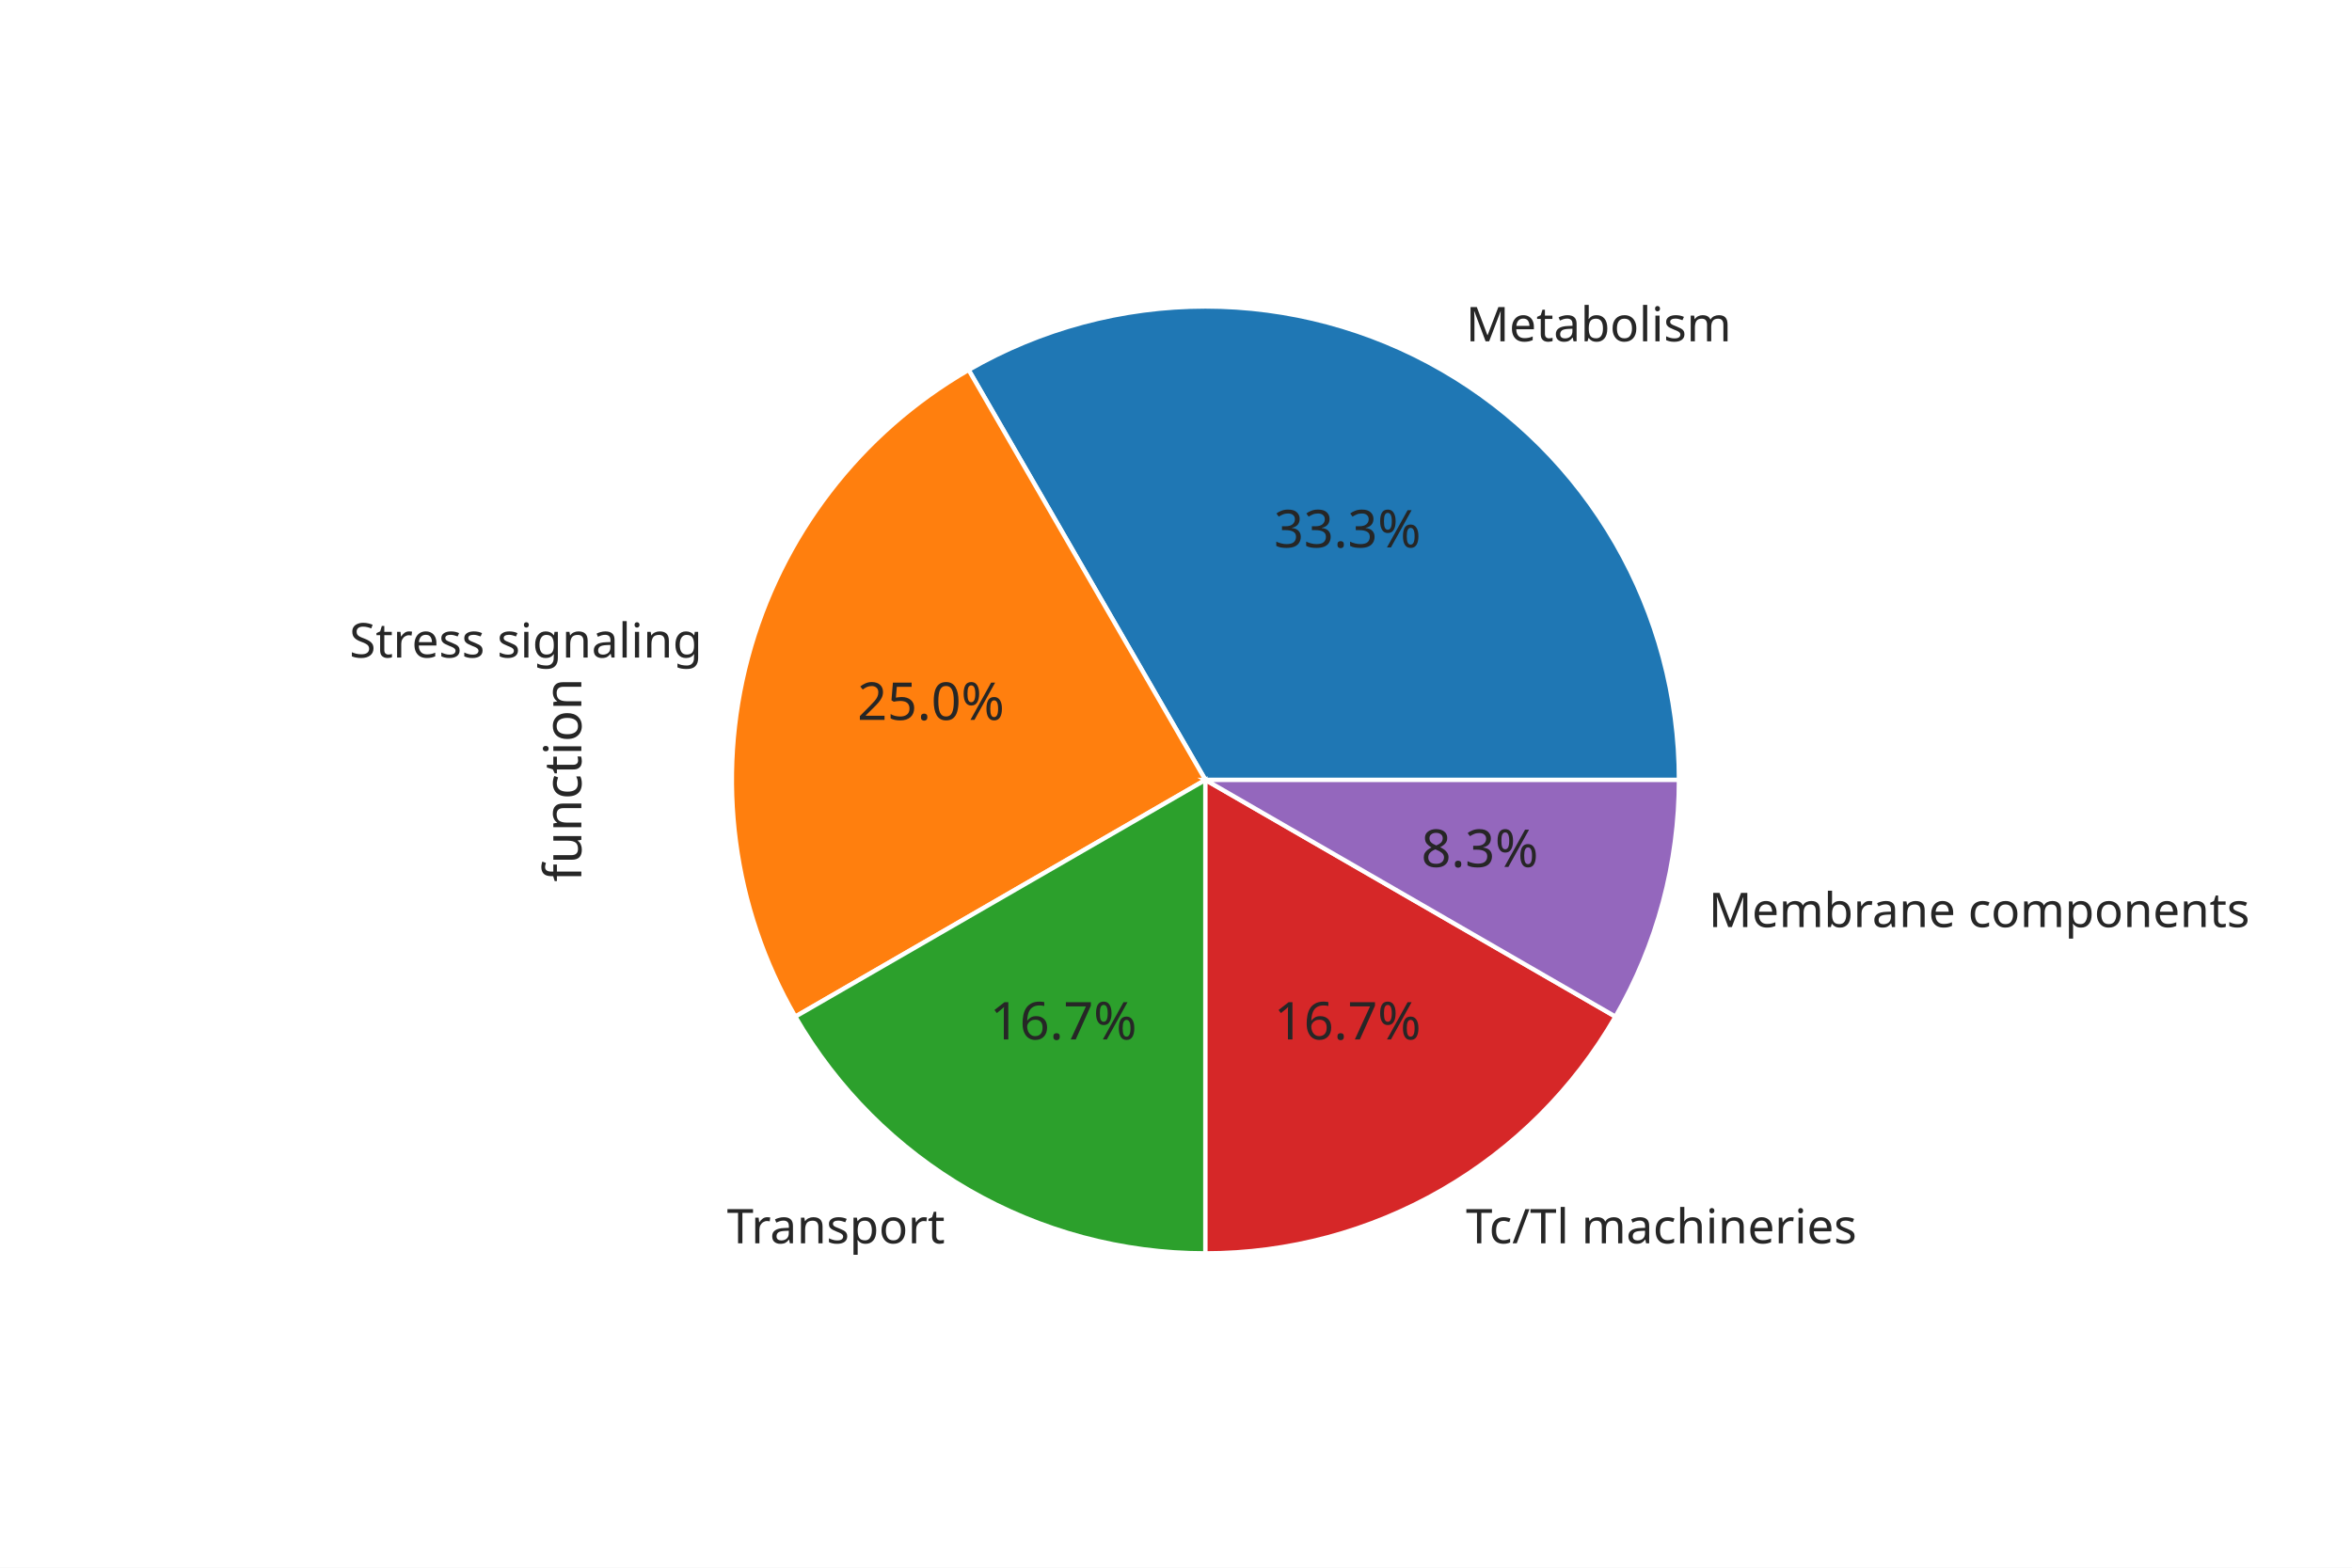
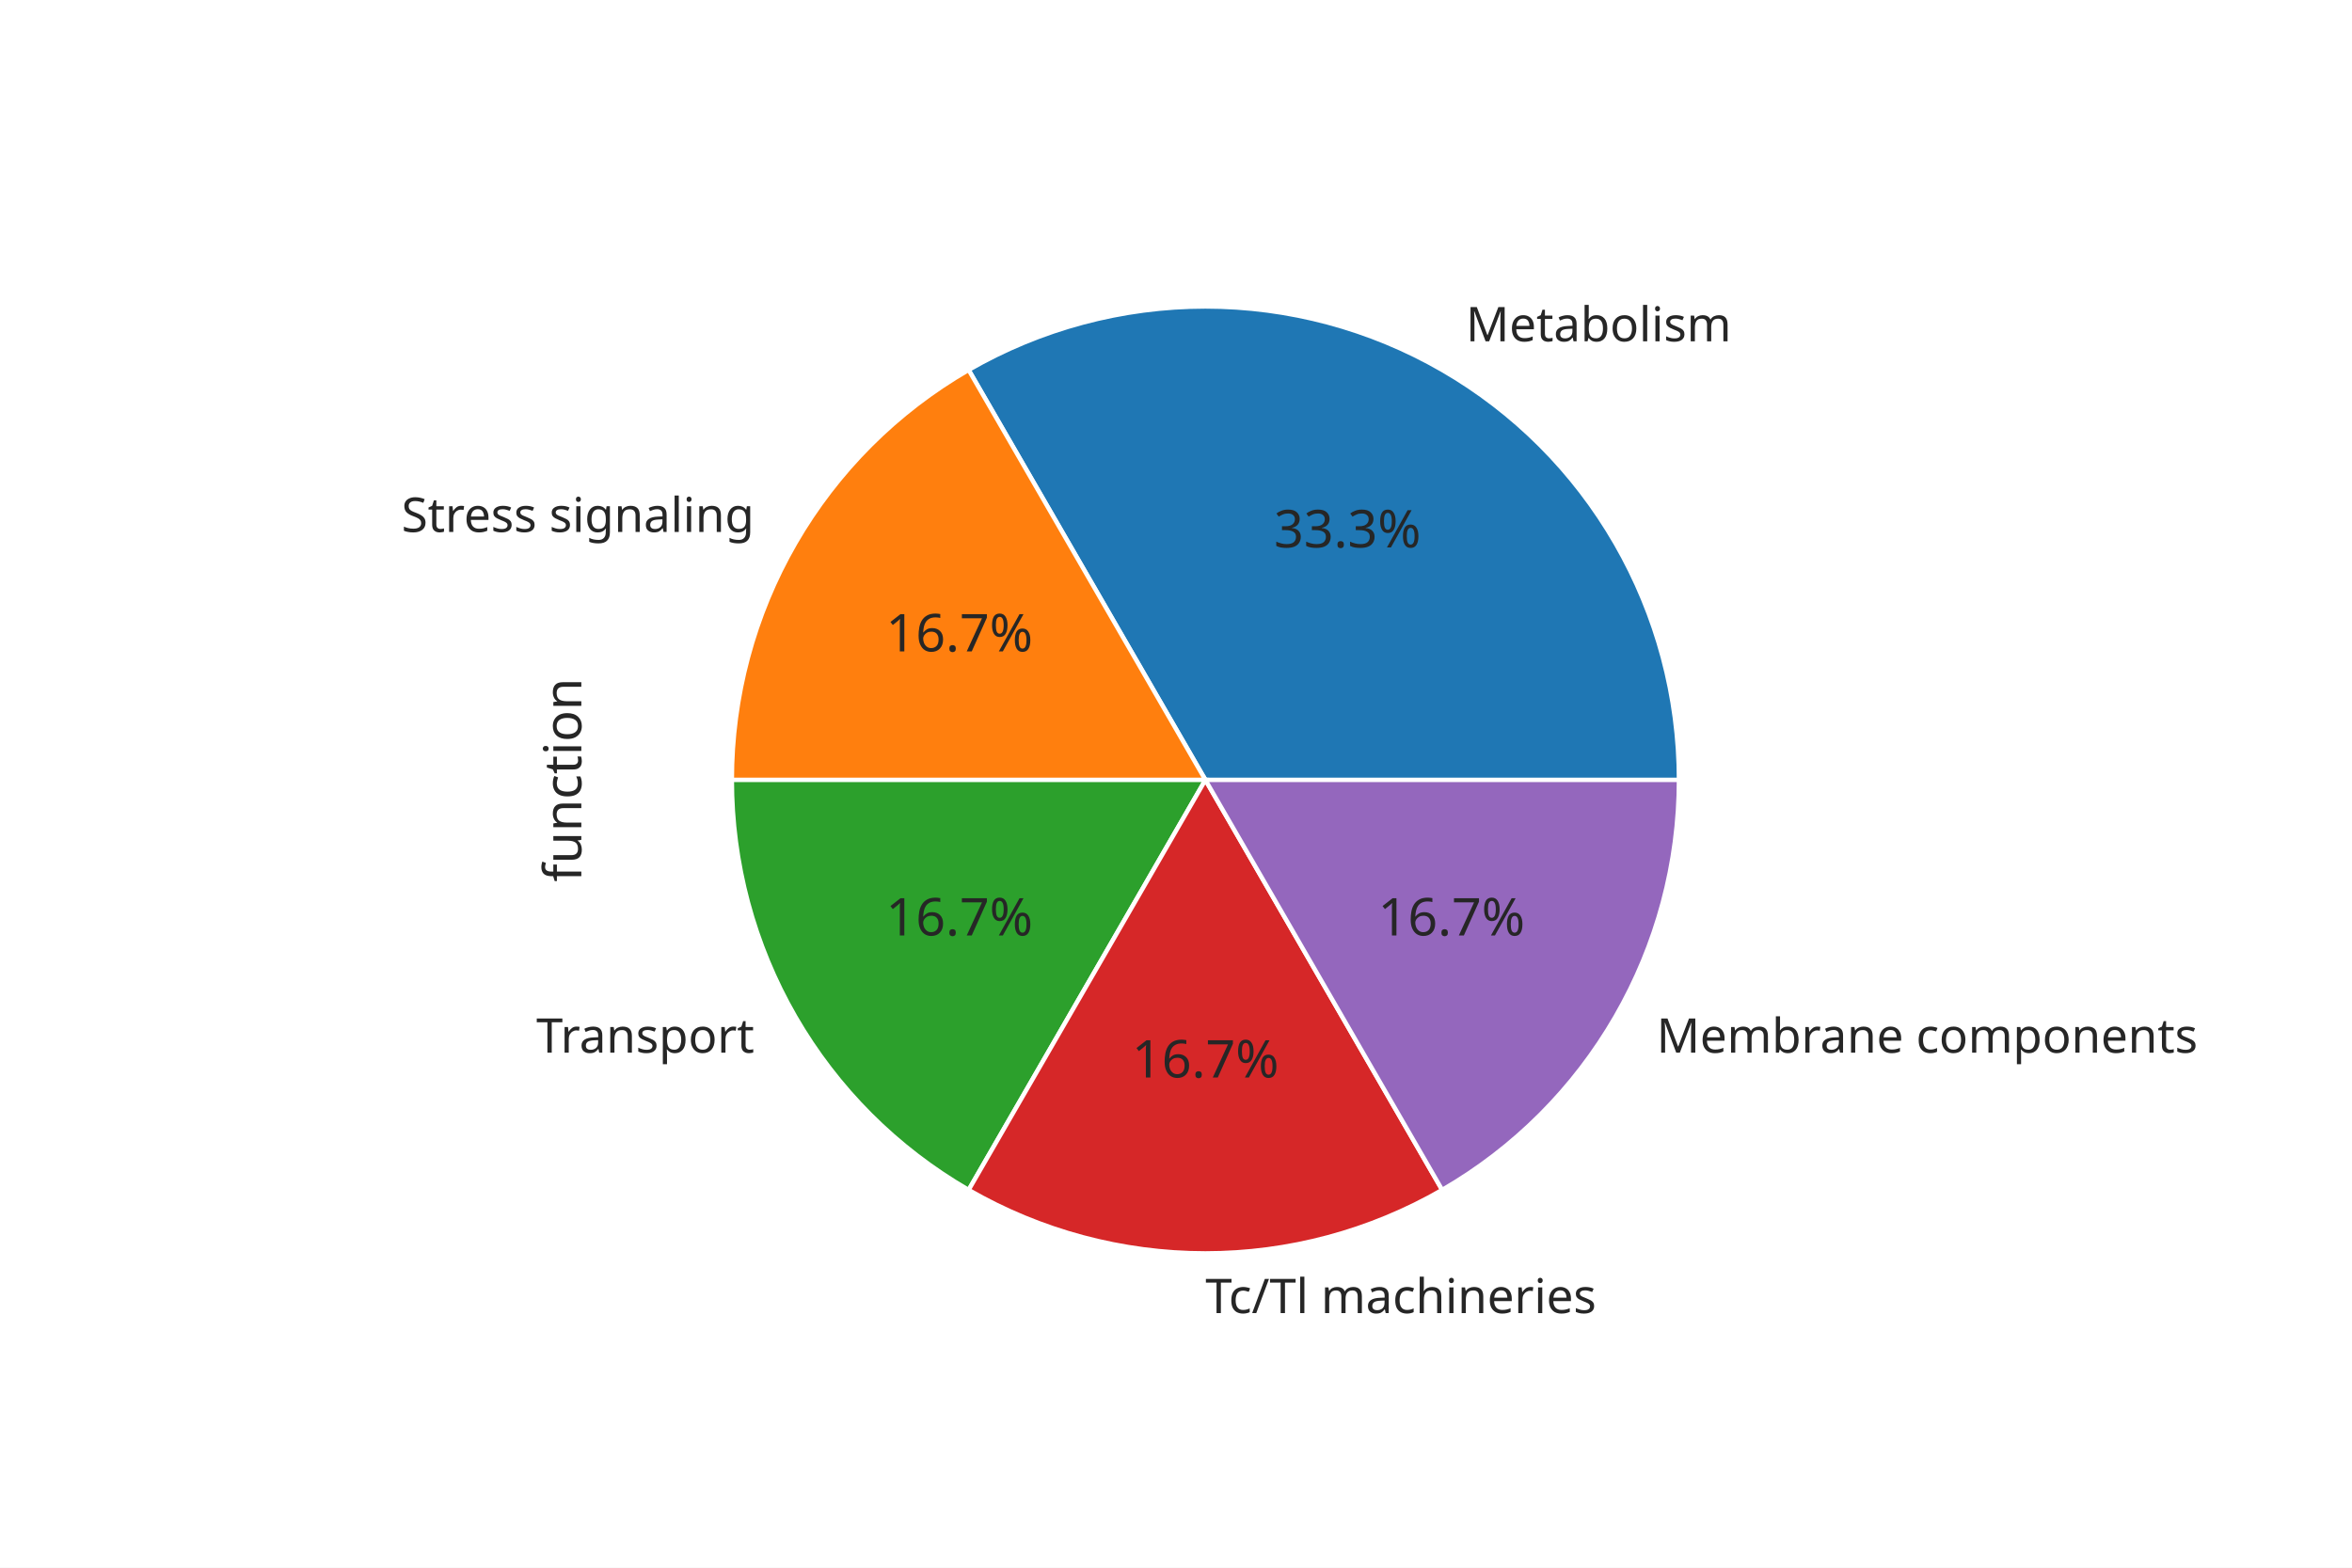
<svg xmlns="http://www.w3.org/2000/svg" width="432pt" height="288pt" viewBox="0 0 432 288" version="1.1">
  <defs>
    <style type="text/css">*{stroke-linejoin: round; stroke-linecap: butt}</style>
  </defs>
  <g id="figure_1">
    <g id="patch_1">
      <path d="M 0 288  L 432 288  L 432 0  L 0 0  z " style="fill: #ffffff" />
    </g>
    <g id="axes_1">
      <g id="matplotlib.axis_1" />
      <g id="matplotlib.axis_2">
        <g id="text_1">
          <text style="fill: #262626; font: 9.6px 'sans-serif'; text-anchor: middle" x="106.772" y="143.28" transform="rotate(-90, 106.772, 143.28)">function</text>
        </g>
      </g>
      <g id="patch_2">
        <path d="M 308.376 143.28  C 308.376 128.014 304.357 113.013 296.723 99.792  C 289.09 86.571 278.109 75.59 264.888 67.957  C 251.667 60.323 236.666 56.304 221.4 56.304  C 206.134 56.304 191.133 60.323 177.912 67.957  L 221.4 143.28  L 308.376 143.28  z " style="fill: #1f77b4; stroke: #ffffff; stroke-width: 0.8; stroke-linejoin: miter" />
      </g>
      <g id="patch_3">
-         <path d="M 177.912 67.957  C 157.943 79.486 143.356 98.496 137.388 120.769  C 131.42 143.042 134.547 166.799 146.077 186.768  L 221.4 143.28  L 177.912 67.957  z " style="fill: #ff7f0e; stroke: #ffffff; stroke-width: 0.8; stroke-linejoin: miter" />
+         <path d="M 177.912 67.957  C 164.691 75.59 153.71 86.571 146.077 99.792  C 138.443 113.013 134.424 128.014 134.424 143.28  L 221.4 143.28  L 177.912 67.957  z " style="fill: #ff7f0e; stroke: #ffffff; stroke-width: 0.8; stroke-linejoin: miter" />
      </g>
      <g id="patch_4">
-         <path d="M 146.077 186.768  C 153.71 199.989 164.691 210.97 177.912 218.603  C 191.133 226.237 206.134 230.256 221.4 230.256  L 221.4 143.28  L 146.077 186.768  z " style="fill: #2ca02c; stroke: #ffffff; stroke-width: 0.8; stroke-linejoin: miter" />
+         <path d="M 134.424 143.28  C 134.424 158.546 138.443 173.547 146.077 186.768  C 153.71 199.989 164.691 210.97 177.912 218.603  L 221.4 143.28  L 134.424 143.28  z " style="fill: #2ca02c; stroke: #ffffff; stroke-width: 0.8; stroke-linejoin: miter" />
      </g>
      <g id="patch_5">
-         <path d="M 221.4 230.256  C 236.666 230.256 251.667 226.237 264.888 218.603  C 278.109 210.97 289.09 199.989 296.723 186.768  L 221.4 143.28  L 221.4 230.256  z " style="fill: #d62728; stroke: #ffffff; stroke-width: 0.8; stroke-linejoin: miter" />
+         <path d="M 177.912 218.603  C 191.133 226.237 206.134 230.256 221.4 230.256  C 236.666 230.256 251.667 226.237 264.888 218.603  L 221.4 143.28  L 177.912 218.603  z " style="fill: #d62728; stroke: #ffffff; stroke-width: 0.8; stroke-linejoin: miter" />
      </g>
      <g id="patch_6">
-         <path d="M 296.723 186.768  C 300.524 180.185 303.445 173.133 305.412 165.791  C 307.38 158.449 308.376 150.881 308.376 143.28  L 221.4 143.28  L 296.723 186.768  z " style="fill: #9467bd; stroke: #ffffff; stroke-width: 0.8; stroke-linejoin: miter" />
+         <path d="M 264.888 218.603  C 278.109 210.97 289.09 199.989 296.723 186.768  C 304.357 173.547 308.376 158.546 308.376 143.28  L 221.4 143.28  L 264.888 218.603  z " style="fill: #9467bd; stroke: #ffffff; stroke-width: 0.8; stroke-linejoin: miter" />
      </g>
      <g id="text_2">
        <text style="fill: #262626; font: 8.8px 'sans-serif'; text-anchor: start" x="269.237" y="62.699" transform="rotate(-0, 269.2368, 62.69917)">Metabolism</text>
      </g>
      <g id="text_3">
        <text style="fill: #262626; font: 9.6px 'sans-serif'; text-anchor: middle" x="247.493" y="100.568" transform="rotate(-0, 247.4928, 100.5677)">33.3%</text>
      </g>
      <g id="text_4">
-         <text style="fill: #262626; font: 8.8px 'sans-serif'; text-anchor: end" x="128.986" y="120.795" transform="rotate(-0, 128.9864, 120.7949)">Stress signaling</text>
+         <text style="fill: #262626; font: 8.8px 'sans-serif'; text-anchor: end" x="138.544" y="97.72" transform="rotate(-0, 138.5442, 97.72021)">Stress signaling</text>
      </g>
      <g id="text_5">
-         <text style="fill: #262626; font: 9.6px 'sans-serif'; text-anchor: middle" x="170.993" y="132.255" transform="rotate(-0, 170.9926, 132.2551)">25.0%</text>
+         <text style="fill: #262626; font: 9.6px 'sans-serif'; text-anchor: middle" x="176.206" y="119.669" transform="rotate(-0, 176.2059, 119.669)">16.7%</text>
      </g>
      <g id="text_6">
-         <text style="fill: #262626; font: 8.8px 'sans-serif'; text-anchor: end" x="173.563" y="228.411" transform="rotate(-0, 173.5632, 228.4107)">Transport</text>
+         <text style="fill: #262626; font: 8.8px 'sans-serif'; text-anchor: end" x="138.544" y="193.392" transform="rotate(-0, 138.5442, 193.3917)">Transport</text>
      </g>
      <g id="text_7">
-         <text style="fill: #262626; font: 9.6px 'sans-serif'; text-anchor: middle" x="195.307" y="190.956" transform="rotate(-0, 195.3072, 190.9558)">16.7%</text>
+         <text style="fill: #262626; font: 9.6px 'sans-serif'; text-anchor: middle" x="176.206" y="171.855" transform="rotate(-0, 176.2059, 171.8546)">16.7%</text>
      </g>
      <g id="text_8">
-         <text style="fill: #262626; font: 8.8px 'sans-serif'; text-anchor: start" x="269.237" y="228.411" transform="rotate(-0, 269.2368, 228.4107)">Tc/Tl machineries</text>
+         <text style="fill: #262626; font: 8.8px 'sans-serif'; text-anchor: start" x="221.4" y="241.229" transform="rotate(-0, 221.4, 241.2285)">Tc/Tl machineries</text>
      </g>
      <g id="text_9">
-         <text style="fill: #262626; font: 9.6px 'sans-serif'; text-anchor: middle" x="247.493" y="190.956" transform="rotate(-0, 247.4928, 190.9558)">16.7%</text>
+         <text style="fill: #262626; font: 9.6px 'sans-serif'; text-anchor: middle" x="221.4" y="197.947" transform="rotate(-0, 221.4, 197.9474)">16.7%</text>
      </g>
      <g id="text_10">
-         <text style="fill: #262626; font: 8.8px 'sans-serif'; text-anchor: start" x="313.814" y="170.317" transform="rotate(-0, 313.8136, 170.3171)">Membrane components</text>
+         <text style="fill: #262626; font: 8.8px 'sans-serif'; text-anchor: start" x="304.256" y="193.392" transform="rotate(-0, 304.2558, 193.3917)">Membrane components</text>
      </g>
      <g id="text_11">
-         <text style="fill: #262626; font: 9.6px 'sans-serif'; text-anchor: middle" x="271.807" y="159.268" transform="rotate(-0, 271.8074, 159.2684)">8.3%</text>
+         <text style="fill: #262626; font: 9.6px 'sans-serif'; text-anchor: middle" x="266.594" y="171.855" transform="rotate(-0, 266.5941, 171.8545)">16.7%</text>
      </g>
    </g>
  </g>
</svg>
